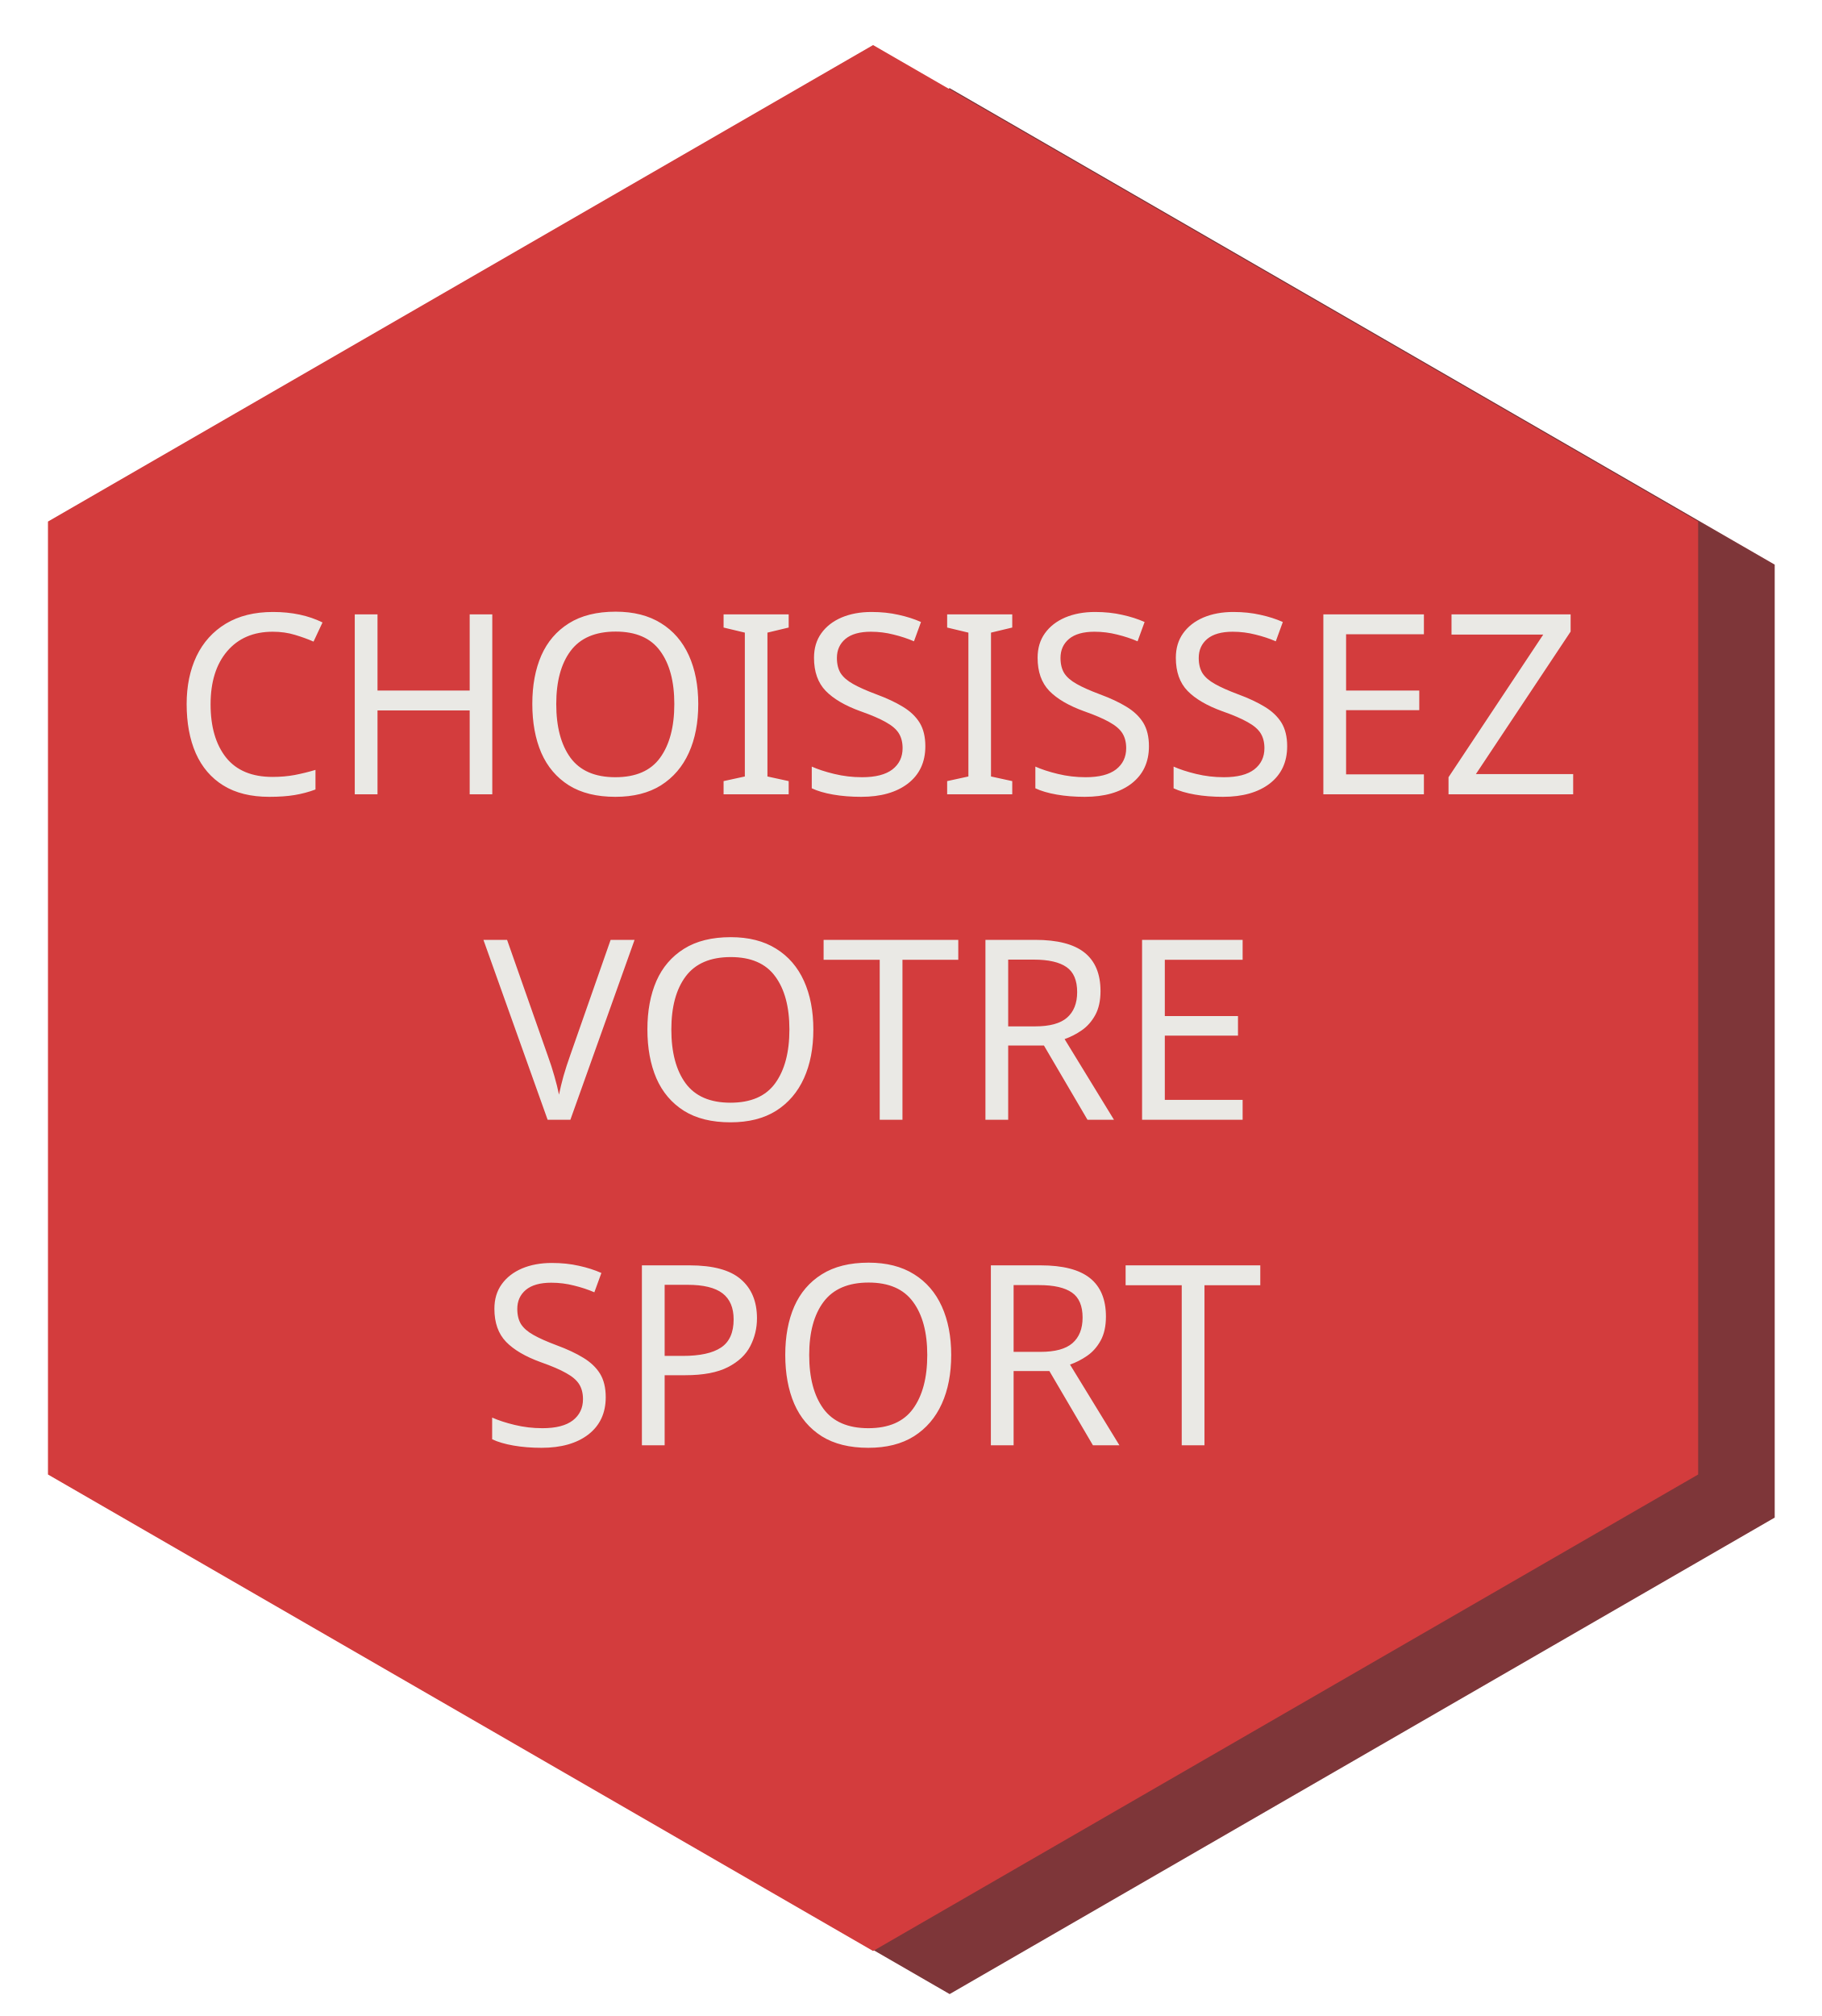
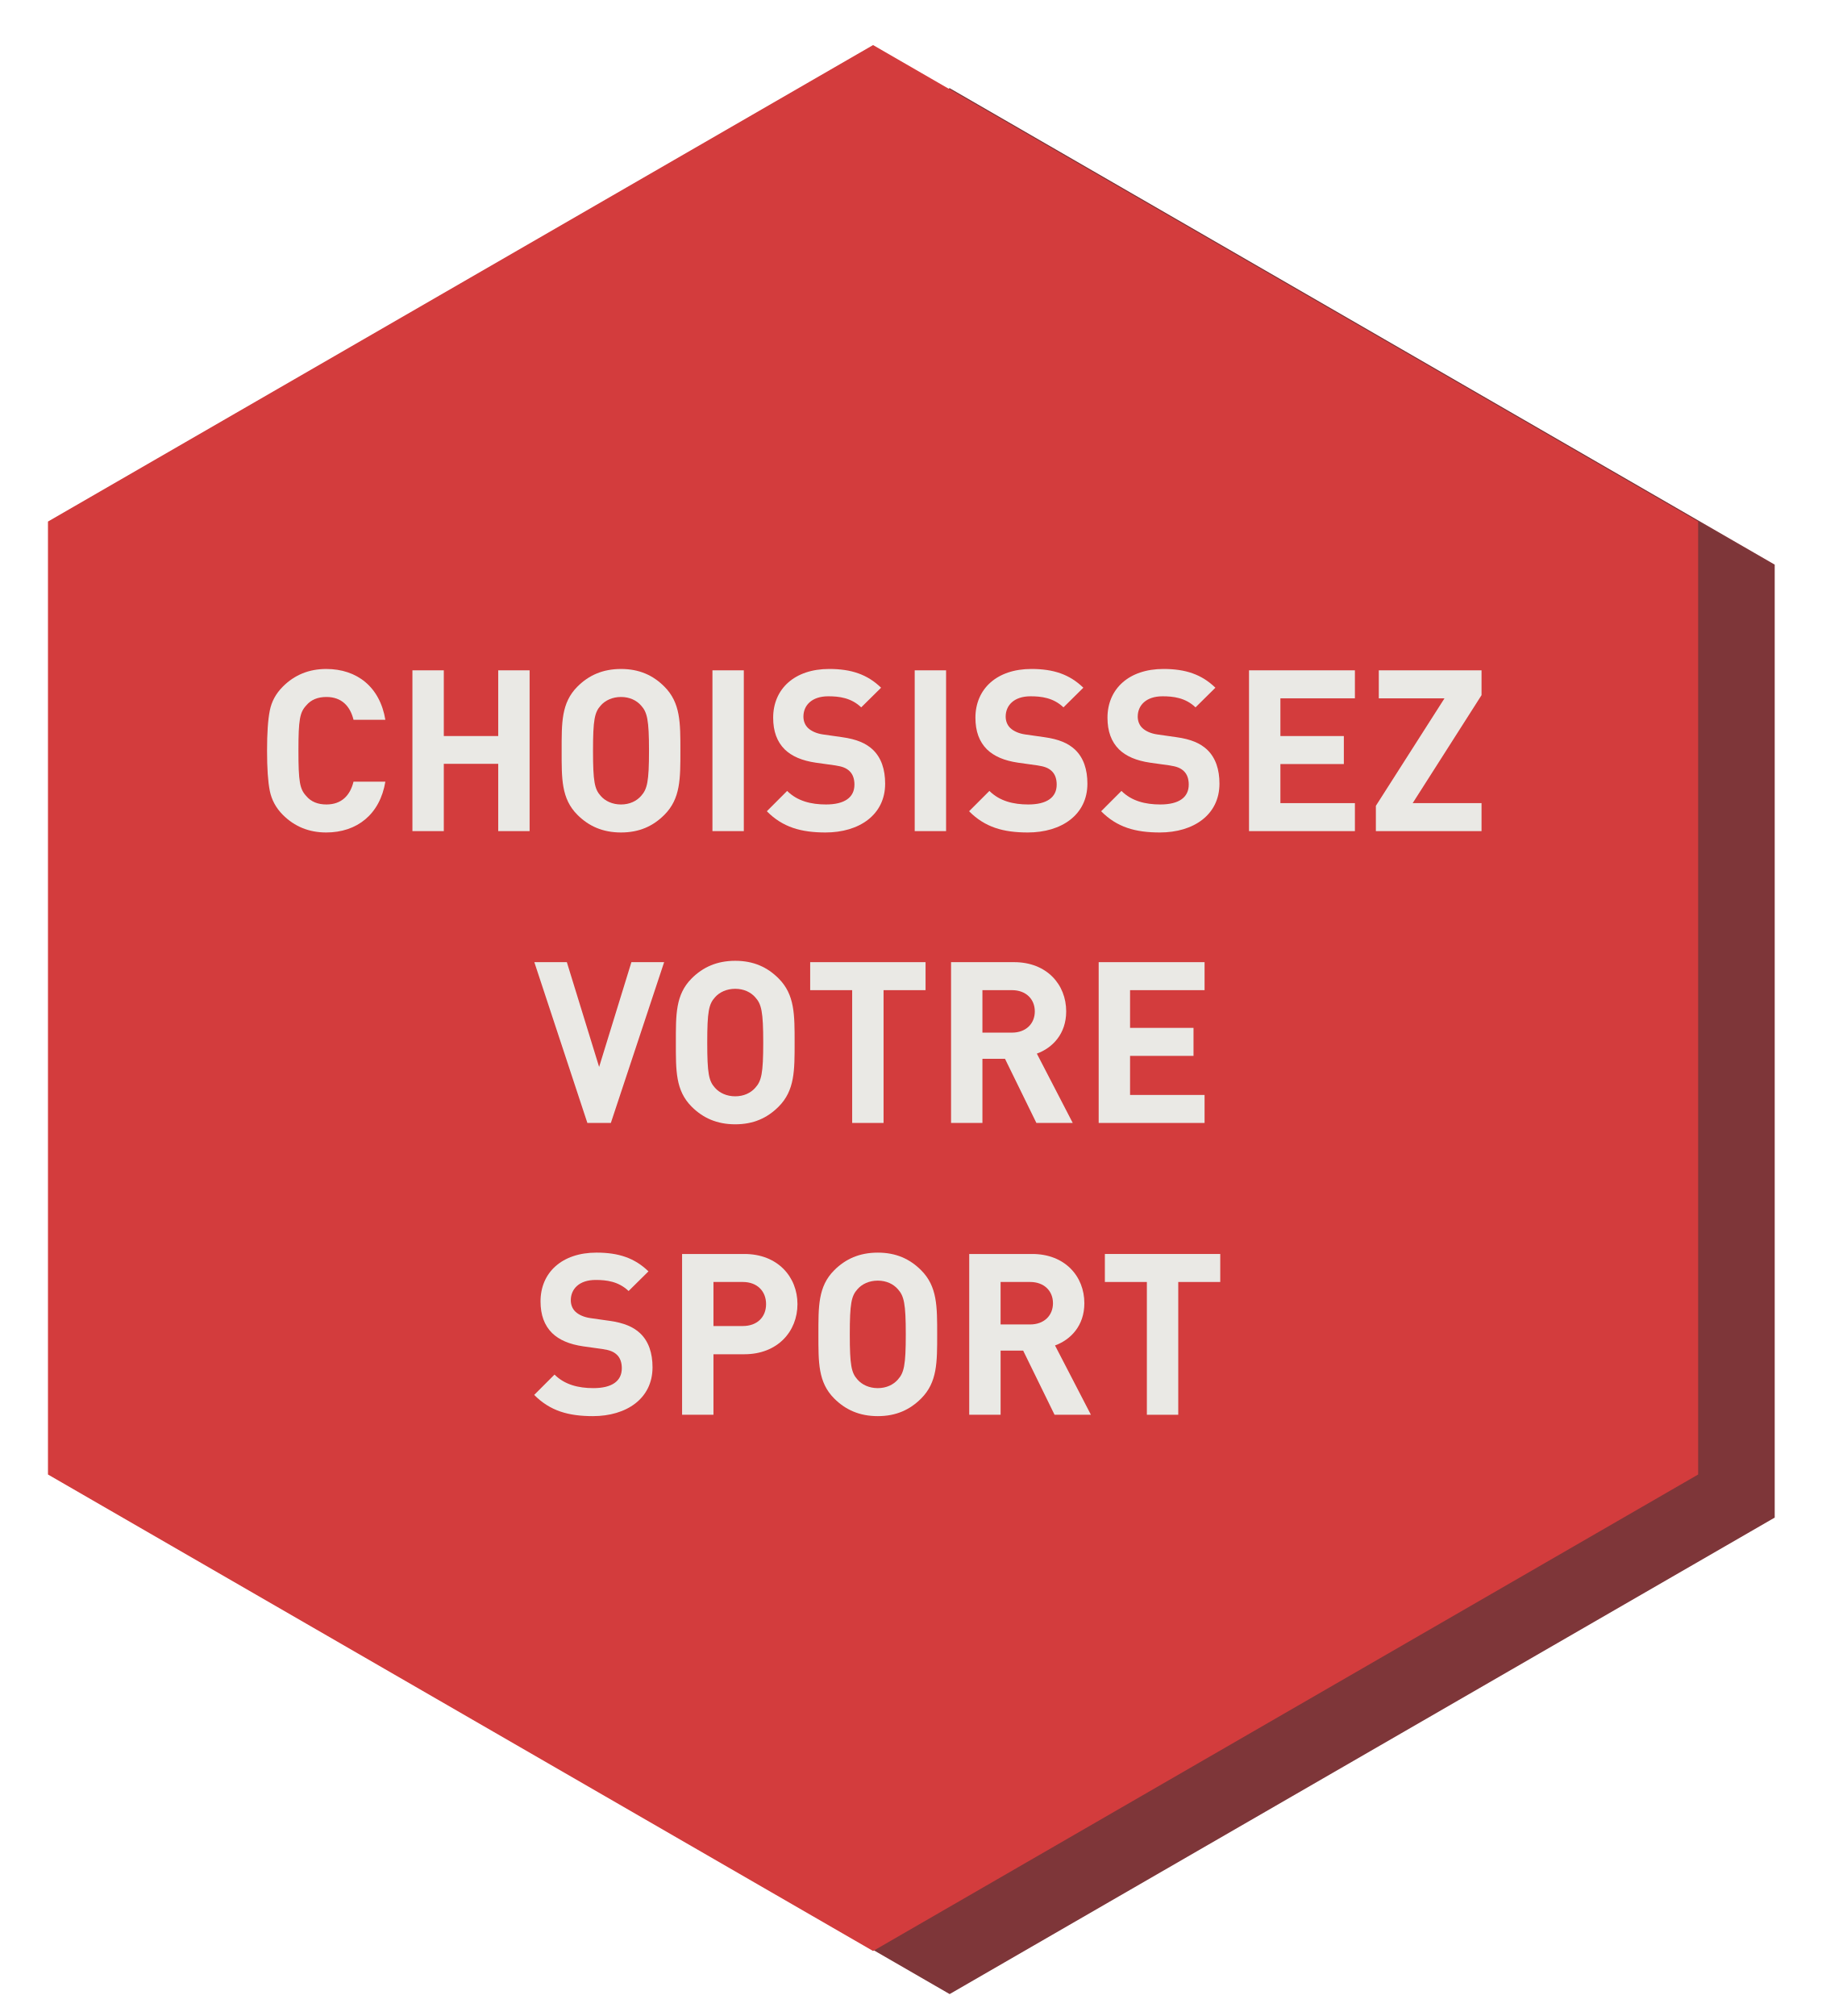
<svg xmlns="http://www.w3.org/2000/svg" version="1.1" id="Calque_1" x="0px" y="0px" width="190.167px" height="210.452px" viewBox="0 0 190.167 210.452" enable-background="new 0 0 190.167 210.452" xml:space="preserve">
-   <polygon opacity="0.9" fill="#702024" enable-background="new    " points="13.004,58.942 99.159,9.201 185.311,58.942   185.311,158.423 99.159,208.164 13.004,158.423 " />
-   <polygon fill="#D33C3D" points="5.009,54.445 91.164,4.704 177.316,54.445 177.316,153.925 91.164,203.666 5.009,153.925 " />
-   <rect x="16.948" y="64.197" fill="none" width="148.432" height="121.155" />
-   <text transform="matrix(1 0 0 1 17.8795 82.9159)" fill="#EAE9E5" font-family="'DINPro-Bold'" font-size="26.29">CHOISISSEZ </text>
-   <text transform="matrix(1 0 0 1 50.4788 116.894)" fill="#EAE9E5" font-family="'DINPro-Bold'" font-size="26.29">VOTRE </text>
-   <text transform="matrix(1 0 0 1 50.0455 150.8721)" fill="#EAE9E5" font-family="'DINPro-Bold'" font-size="26.29">SPORT</text>
+   <g>
+     <polygon opacity="0.9" fill="#702024" enable-background="new    " points="13.004,58.942 99.159,9.201 185.311,58.942    185.311,158.423 99.159,208.164 13.004,158.423  " />
+     <polygon fill="#D33C3D" points="5.009,54.445 91.164,4.704 177.316,54.445 177.316,153.925 91.164,203.666 5.009,153.925  " />
+     <rect x="16.948" y="64.197" fill="none" width="148.432" height="121.155" />
+     <g enable-background="new    ">
+       <path fill="#EAE9E5" d="M34.061,86.903c-1.792,0-3.3-0.613-4.526-1.839c-0.73-0.73-1.179-1.58-1.367-2.522    c-0.188-0.943-0.283-2.334-0.283-4.173s0.094-3.229,0.283-4.173c0.188-0.967,0.637-1.792,1.367-2.522    c1.226-1.226,2.735-1.839,4.526-1.839c3.23,0,5.611,1.886,6.177,5.305h-3.324c-0.354-1.438-1.25-2.382-2.829-2.382    c-0.896,0-1.604,0.283-2.098,0.873c-0.684,0.73-0.825,1.485-0.825,4.738s0.141,4.008,0.825,4.738    c0.495,0.59,1.202,0.872,2.098,0.872c1.579,0,2.475-0.942,2.829-2.381h3.324C39.672,85.017,37.268,86.903,34.061,86.903z" />
+       <path fill="#EAE9E5" d="M52.023,86.761v-7.025h-5.682v7.025h-3.277V69.976h3.277v6.86h5.682v-6.86H55.3v16.785H52.023z" />
+       <path fill="#EAE9E5" d="M69.371,85.064c-1.179,1.179-2.616,1.839-4.526,1.839c-1.909,0-3.371-0.66-4.55-1.839    c-1.697-1.697-1.649-3.796-1.649-6.695s-0.048-4.998,1.649-6.695c1.179-1.179,2.641-1.839,4.55-1.839    c1.91,0,3.348,0.66,4.526,1.839c1.697,1.697,1.674,3.796,1.674,6.695S71.068,83.367,69.371,85.064z M66.943,73.654    c-0.472-0.542-1.202-0.896-2.099-0.896c-0.896,0-1.65,0.354-2.121,0.896c-0.637,0.707-0.802,1.485-0.802,4.715    s0.165,4.008,0.802,4.715c0.471,0.542,1.226,0.896,2.121,0.896c0.896,0,1.627-0.354,2.099-0.896    c0.637-0.707,0.825-1.485,0.825-4.715S67.58,74.361,66.943,73.654z" />
+       <path fill="#EAE9E5" d="M74.391,86.761V69.976h3.276v16.785H74.391z" />
+       <path fill="#EAE9E5" d="M86.2,86.903c-2.546,0-4.479-0.542-6.129-2.216l2.121-2.122c1.062,1.061,2.499,1.414,4.056,1.414    c1.933,0,2.97-0.73,2.97-2.074c0-0.589-0.165-1.084-0.519-1.414c-0.33-0.307-0.707-0.472-1.485-0.59l-2.027-0.283    c-1.438-0.212-2.499-0.66-3.253-1.391c-0.802-0.802-1.202-1.886-1.202-3.301c0-2.993,2.216-5.092,5.846-5.092    c2.311,0,3.984,0.565,5.423,1.957l-2.075,2.051c-1.061-1.014-2.333-1.155-3.441-1.155c-1.744,0-2.594,0.967-2.594,2.122    c0,0.424,0.142,0.872,0.495,1.202c0.33,0.307,0.873,0.565,1.557,0.66l1.979,0.282c1.533,0.213,2.499,0.637,3.207,1.297    c0.896,0.849,1.296,2.075,1.296,3.56C92.424,85.064,89.713,86.903,86.2,86.903z" />
+       <path fill="#EAE9E5" d="M95.511,86.761V69.976h3.276v16.785H95.511z" />
+       <path fill="#EAE9E5" d="M107.319,86.903c-2.546,0-4.479-0.542-6.129-2.216l2.121-2.122c1.062,1.061,2.499,1.414,4.056,1.414    c1.933,0,2.97-0.73,2.97-2.074c0-0.589-0.165-1.084-0.519-1.414c-0.33-0.307-0.707-0.472-1.485-0.59l-2.027-0.283    c-1.438-0.212-2.499-0.66-3.253-1.391c-0.802-0.802-1.202-1.886-1.202-3.301c0-2.993,2.216-5.092,5.846-5.092    c2.311,0,3.984,0.565,5.423,1.957l-2.075,2.051c-1.061-1.014-2.333-1.155-3.441-1.155c-1.744,0-2.594,0.967-2.594,2.122    c0,0.424,0.142,0.872,0.495,1.202c0.33,0.307,0.873,0.565,1.557,0.66l1.979,0.282c1.533,0.213,2.499,0.637,3.207,1.297    c0.896,0.849,1.296,2.075,1.296,3.56C113.543,85.064,110.832,86.903,107.319,86.903z" />
+       <path fill="#EAE9E5" d="M121.108,86.903c-2.546,0-4.479-0.542-6.129-2.216l2.121-2.122c1.062,1.061,2.499,1.414,4.056,1.414    c1.933,0,2.97-0.73,2.97-2.074c0-0.589-0.165-1.084-0.519-1.414c-0.33-0.307-0.707-0.472-1.485-0.59l-2.027-0.283    c-1.438-0.212-2.499-0.66-3.253-1.391c-0.802-0.802-1.202-1.886-1.202-3.301c0-2.993,2.216-5.092,5.846-5.092    c2.311,0,3.984,0.565,5.423,1.957l-2.075,2.051c-1.061-1.014-2.333-1.155-3.441-1.155c-1.744,0-2.594,0.967-2.594,2.122    c0,0.424,0.142,0.872,0.495,1.202c0.33,0.307,0.873,0.565,1.557,0.66l1.979,0.282c1.533,0.213,2.499,0.637,3.207,1.297    c0.896,0.849,1.296,2.075,1.296,3.56C127.332,85.064,124.621,86.903,121.108,86.903z" />
+       <path fill="#EAE9E5" d="M130.419,86.761V69.976h11.057v2.923h-7.78v3.938h6.625v2.923h-6.625v4.079h7.78v2.923H130.419z" />
+       <path fill="#EAE9E5" d="M143.665,86.761v-2.641l7.166-11.222h-6.86v-2.923h10.727v2.593l-7.189,11.27h7.189v2.923H143.665z" />
+     </g>
+     <g enable-background="new    ">
+       <path fill="#EAE9E5" d="M63.784,117.225h-2.452l-5.539-16.785h3.395l3.371,10.938l3.371-10.938h3.418L63.784,117.225z" />
+       <path fill="#EAE9E5" d="M81.298,115.528c-1.179,1.179-2.616,1.839-4.526,1.839c-1.909,0-3.371-0.66-4.55-1.839    c-1.697-1.697-1.65-3.796-1.65-6.695s-0.047-4.998,1.65-6.695c1.179-1.179,2.641-1.839,4.55-1.839c1.91,0,3.348,0.66,4.526,1.839    c1.697,1.697,1.674,3.796,1.674,6.695S82.995,113.831,81.298,115.528z M78.87,104.118c-0.472-0.542-1.202-0.896-2.099-0.896    c-0.896,0-1.65,0.354-2.121,0.896c-0.637,0.707-0.802,1.485-0.802,4.715s0.165,4.008,0.802,4.715    c0.471,0.542,1.226,0.896,2.121,0.896c0.896,0,1.627-0.354,2.099-0.896c0.637-0.707,0.825-1.485,0.825-4.715    S79.507,104.825,78.87,104.118z" />
+       <path fill="#EAE9E5" d="M92.259,103.363v13.862h-3.277v-13.862h-4.385v-2.923h12.047v2.923H92.259z" />
+       <path fill="#EAE9E5" d="M108.217,117.225l-3.277-6.695h-2.357v6.695h-3.276V100.44h6.577c3.418,0,5.445,2.334,5.445,5.14    c0,2.357-1.438,3.818-3.064,4.408l3.748,7.237H108.217z M105.671,103.363h-3.089v4.433h3.089c1.438,0,2.381-0.92,2.381-2.216    C108.052,104.283,107.108,103.363,105.671,103.363z" />
+       <path fill="#EAE9E5" d="M114.721,117.225V100.44h11.057v2.923h-7.78v3.938h6.625v2.923h-6.625v4.079h7.78v2.923H114.721z" />
+     </g>
+     <g enable-background="new    ">
+       <path fill="#EAE9E5" d="M61.91,147.831c-2.546,0-4.479-0.542-6.13-2.216l2.122-2.122c1.061,1.061,2.499,1.414,4.056,1.414    c1.933,0,2.97-0.73,2.97-2.074c0-0.589-0.165-1.084-0.519-1.414c-0.33-0.307-0.707-0.472-1.485-0.59l-2.027-0.283    c-1.438-0.212-2.499-0.66-3.253-1.391c-0.802-0.802-1.203-1.886-1.203-3.301c0-2.993,2.217-5.092,5.847-5.092    c2.311,0,3.984,0.565,5.423,1.957l-2.075,2.051c-1.061-1.014-2.333-1.155-3.441-1.155c-1.744,0-2.594,0.967-2.594,2.122    c0,0.424,0.142,0.872,0.495,1.202c0.33,0.307,0.873,0.565,1.557,0.66l1.98,0.282c1.532,0.213,2.498,0.637,3.206,1.297    c0.896,0.849,1.296,2.075,1.296,3.56C68.134,145.992,65.423,147.831,61.91,147.831z" />
+       <path fill="#EAE9E5" d="M77.727,141.371h-3.229v6.318h-3.276v-16.785h6.506c3.466,0,5.541,2.381,5.541,5.233    S81.192,141.371,77.727,141.371z M77.562,133.827h-3.064v4.598h3.064c1.485,0,2.429-0.92,2.429-2.287    S79.047,133.827,77.562,133.827z" />
+       <path fill="#EAE9E5" d="M96.183,145.992c-1.179,1.179-2.616,1.839-4.526,1.839c-1.909,0-3.371-0.66-4.55-1.839    c-1.697-1.697-1.65-3.796-1.65-6.695s-0.047-4.998,1.65-6.695c1.179-1.179,2.641-1.839,4.55-1.839c1.91,0,3.348,0.66,4.526,1.839    c1.697,1.697,1.674,3.796,1.674,6.695S97.88,144.294,96.183,145.992z M93.755,134.582c-0.472-0.542-1.202-0.896-2.099-0.896    c-0.896,0-1.65,0.354-2.121,0.896c-0.637,0.707-0.802,1.485-0.802,4.715s0.165,4.008,0.802,4.715    c0.471,0.542,1.226,0.896,2.121,0.896c0.896,0,1.627-0.354,2.099-0.896c0.637-0.707,0.825-1.485,0.825-4.715    S94.392,135.289,93.755,134.582z" />
+       <path fill="#EAE9E5" d="M110.114,147.689l-3.277-6.695h-2.357v6.695h-3.276v-16.785h6.577c3.418,0,5.445,2.334,5.445,5.14    c0,2.357-1.438,3.818-3.064,4.408l3.748,7.237H110.114z M107.568,133.827h-3.089v4.433h3.089c1.438,0,2.381-0.92,2.381-2.216    C109.949,134.747,109.006,133.827,107.568,133.827z" />
+       <path fill="#EAE9E5" d="M123.03,133.827v13.862h-3.277v-13.862h-4.385v-2.923h12.047v2.923H123.03z" />
+     </g>
+   </g>
</svg>
